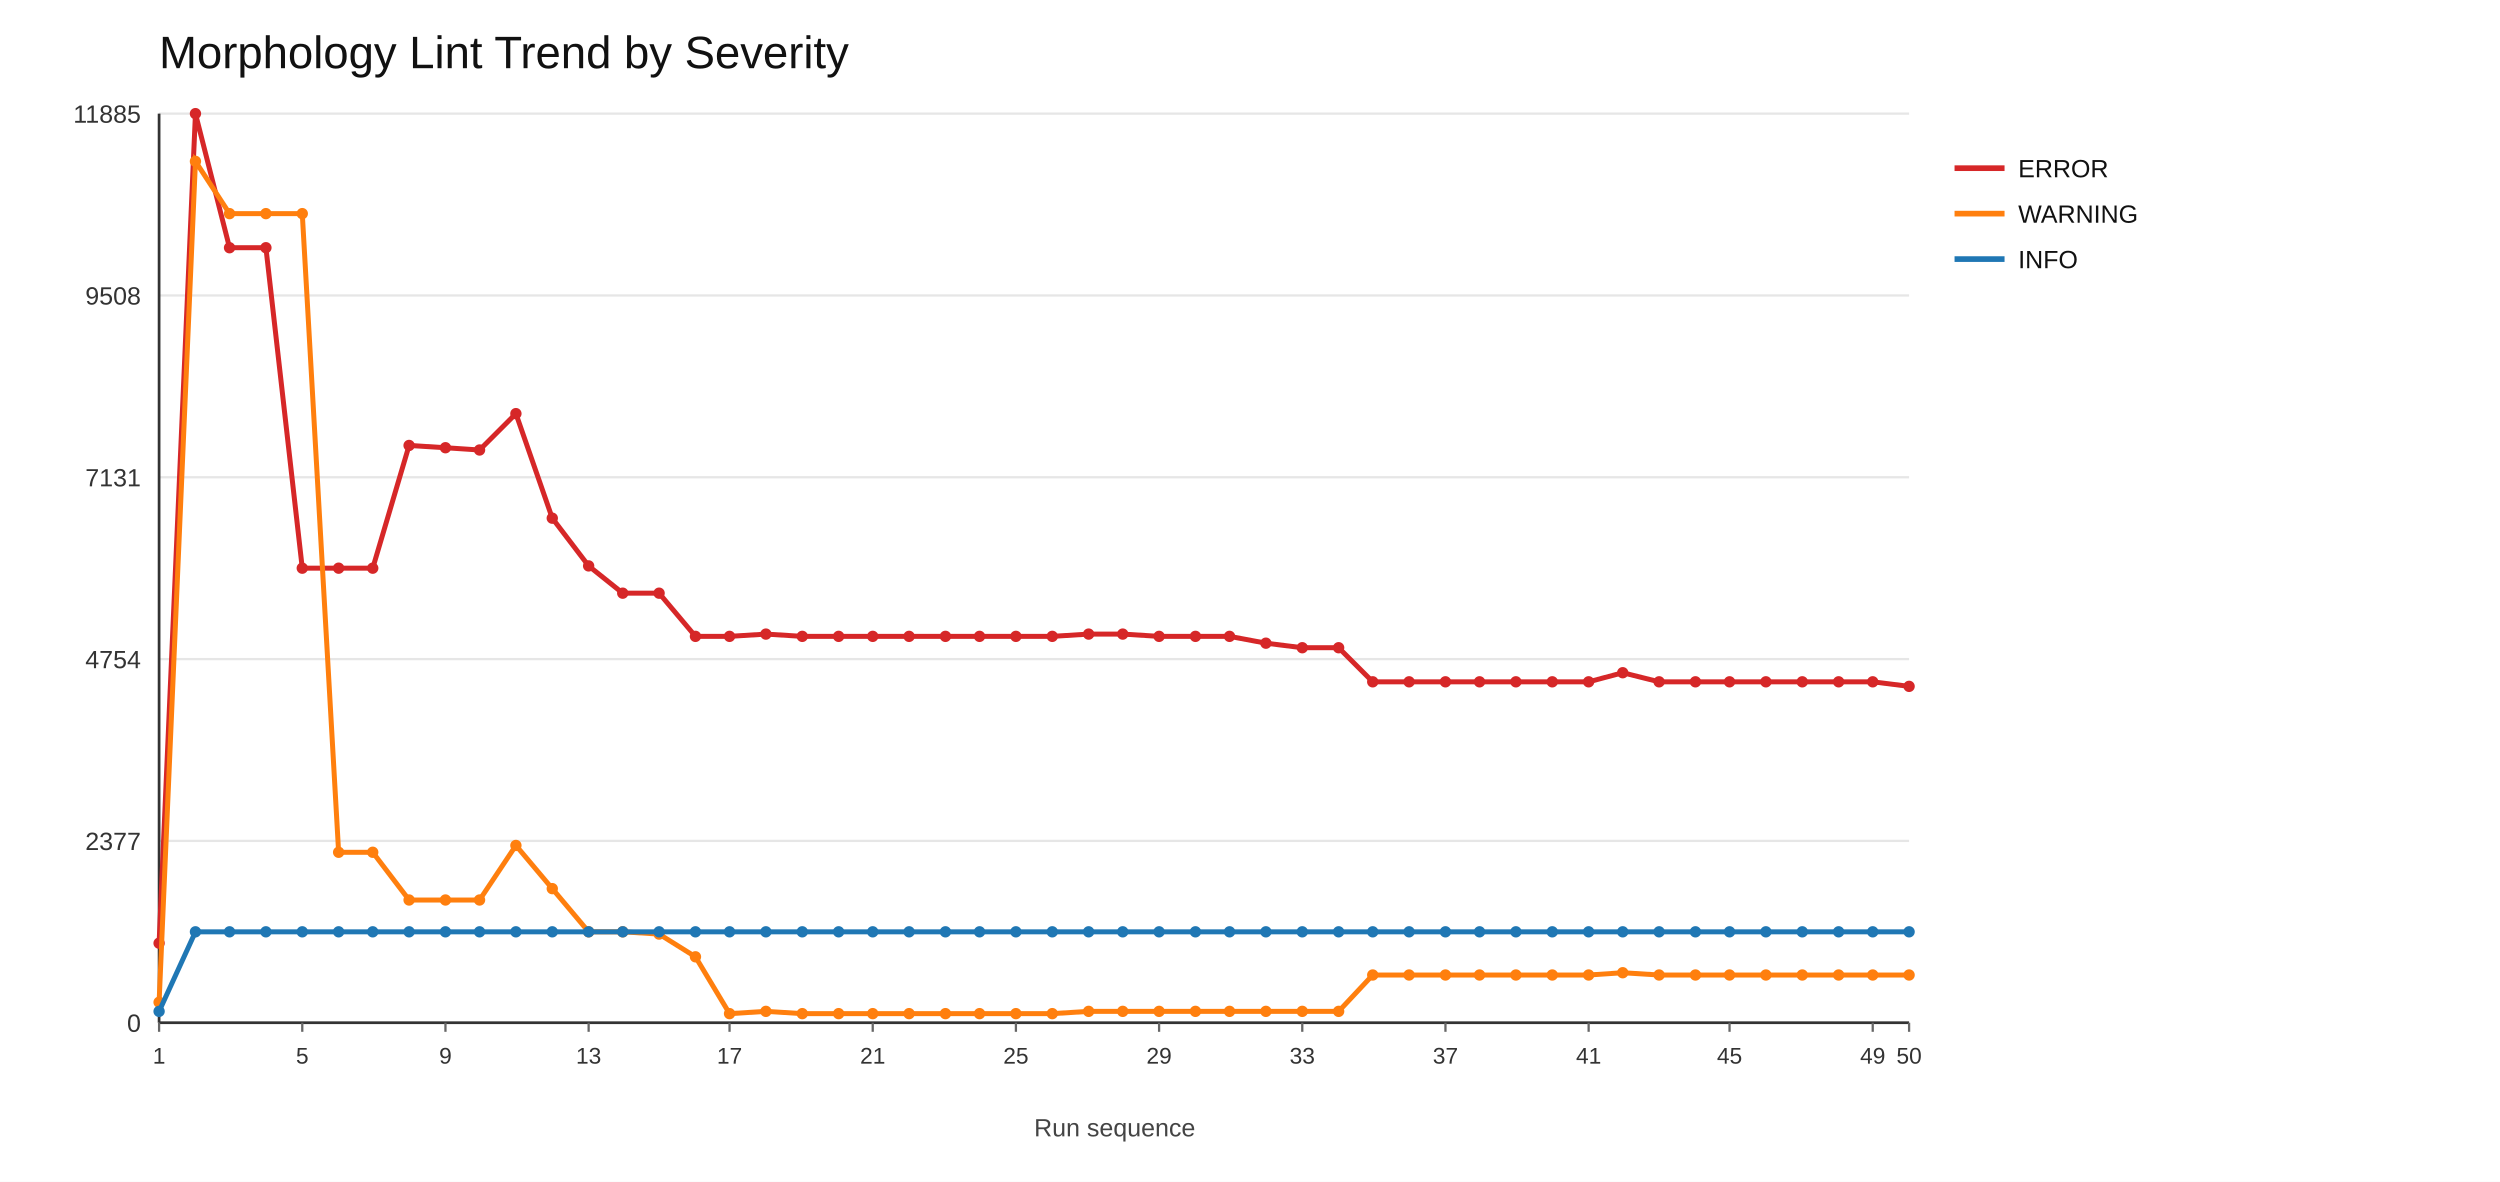
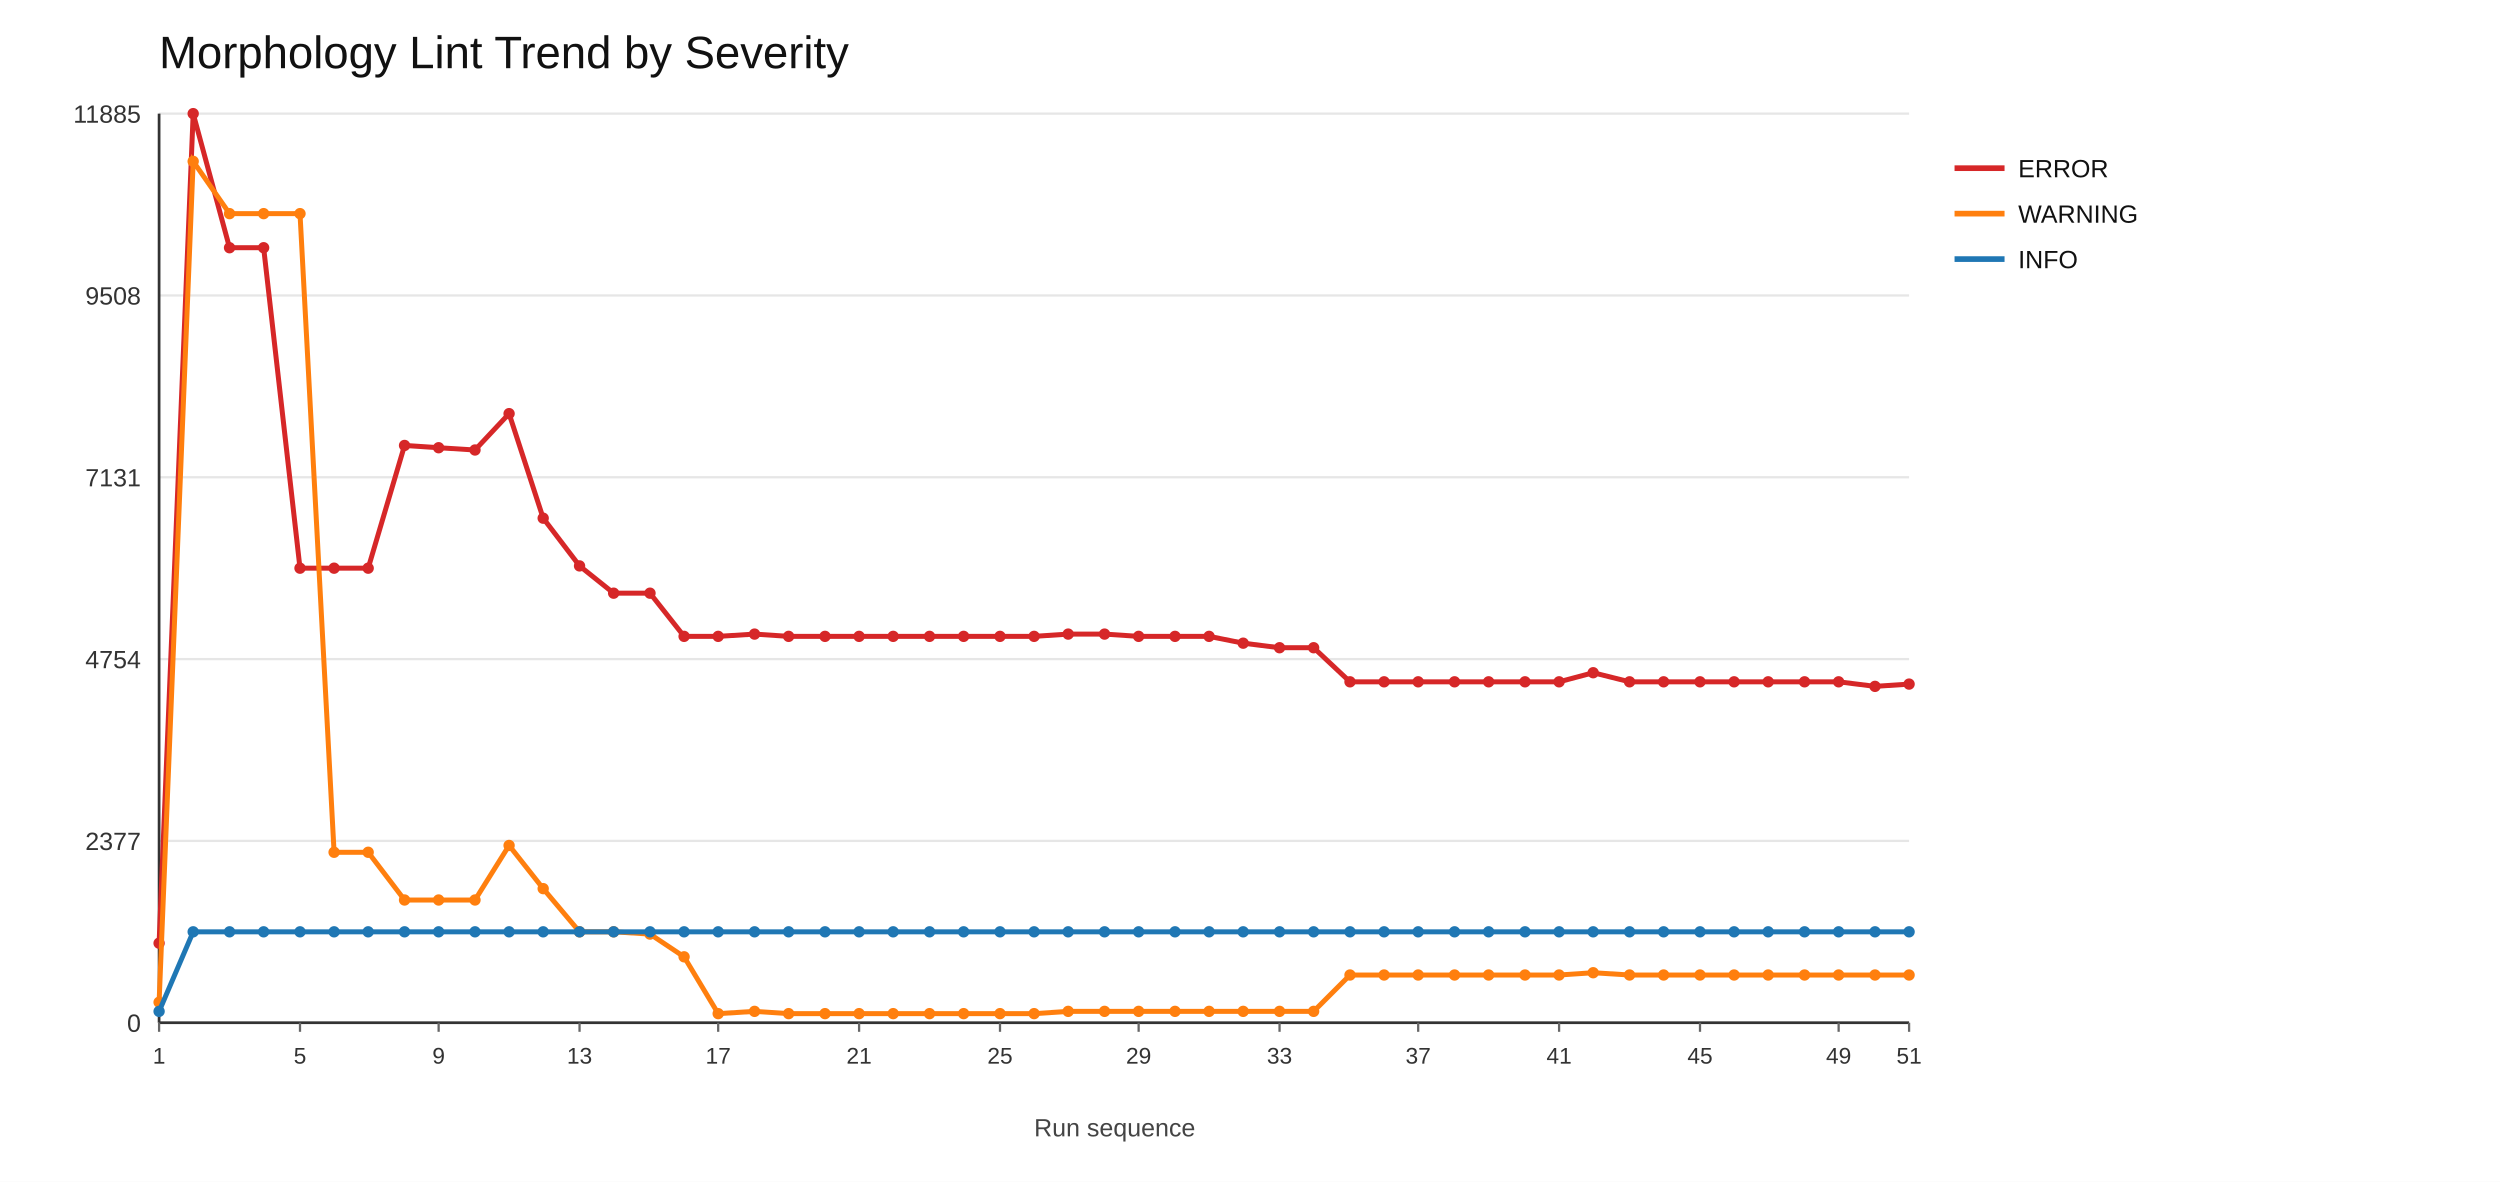
<svg xmlns="http://www.w3.org/2000/svg" width="1100" height="520">
  <rect x="0" y="0" width="1100" height="520" fill="#ffffff" />
  <text x="70" y="30" font-size="20" font-family="Arial" fill="#111">Morphology Lint Trend by Severity</text>
  <line x1="70" y1="450" x2="840" y2="450" stroke="#e6e6e6" stroke-width="1" />
  <text x="62" y="454" font-size="11" font-family="Arial" fill="#333" text-anchor="end">0</text>
  <line x1="70" y1="370" x2="840" y2="370" stroke="#e6e6e6" stroke-width="1" />
  <text x="62" y="374" font-size="11" font-family="Arial" fill="#333" text-anchor="end">2377</text>
  <line x1="70" y1="290" x2="840" y2="290" stroke="#e6e6e6" stroke-width="1" />
  <text x="62" y="294" font-size="11" font-family="Arial" fill="#333" text-anchor="end">4754</text>
  <line x1="70" y1="210" x2="840" y2="210" stroke="#e6e6e6" stroke-width="1" />
  <text x="62" y="214" font-size="11" font-family="Arial" fill="#333" text-anchor="end">7131</text>
  <line x1="70" y1="130" x2="840" y2="130" stroke="#e6e6e6" stroke-width="1" />
  <text x="62" y="134" font-size="11" font-family="Arial" fill="#333" text-anchor="end">9508</text>
  <line x1="70" y1="50" x2="840" y2="50" stroke="#e6e6e6" stroke-width="1" />
  <text x="62" y="54" font-size="11" font-family="Arial" fill="#333" text-anchor="end">11885</text>
  <line x1="70" y1="450" x2="840" y2="450" stroke="#333" stroke-width="1.2" />
  <line x1="70" y1="50" x2="70" y2="450" stroke="#333" stroke-width="1.2" />
  <line x1="70" y1="450" x2="70" y2="454" stroke="#666" stroke-width="1" />
  <text x="70" y="468" font-size="10" font-family="Arial" fill="#333" text-anchor="middle">1</text>
-   <line x1="133" y1="450" x2="133" y2="454" stroke="#666" stroke-width="1" />
-   <text x="133" y="468" font-size="10" font-family="Arial" fill="#333" text-anchor="middle">5</text>
-   <line x1="196" y1="450" x2="196" y2="454" stroke="#666" stroke-width="1" />
-   <text x="196" y="468" font-size="10" font-family="Arial" fill="#333" text-anchor="middle">9</text>
-   <line x1="259" y1="450" x2="259" y2="454" stroke="#666" stroke-width="1" />
-   <text x="259" y="468" font-size="10" font-family="Arial" fill="#333" text-anchor="middle">13</text>
-   <line x1="321" y1="450" x2="321" y2="454" stroke="#666" stroke-width="1" />
-   <text x="321" y="468" font-size="10" font-family="Arial" fill="#333" text-anchor="middle">17</text>
-   <line x1="384" y1="450" x2="384" y2="454" stroke="#666" stroke-width="1" />
-   <text x="384" y="468" font-size="10" font-family="Arial" fill="#333" text-anchor="middle">21</text>
-   <line x1="447" y1="450" x2="447" y2="454" stroke="#666" stroke-width="1" />
-   <text x="447" y="468" font-size="10" font-family="Arial" fill="#333" text-anchor="middle">25</text>
-   <line x1="510" y1="450" x2="510" y2="454" stroke="#666" stroke-width="1" />
-   <text x="510" y="468" font-size="10" font-family="Arial" fill="#333" text-anchor="middle">29</text>
-   <line x1="573" y1="450" x2="573" y2="454" stroke="#666" stroke-width="1" />
-   <text x="573" y="468" font-size="10" font-family="Arial" fill="#333" text-anchor="middle">33</text>
-   <line x1="636" y1="450" x2="636" y2="454" stroke="#666" stroke-width="1" />
-   <text x="636" y="468" font-size="10" font-family="Arial" fill="#333" text-anchor="middle">37</text>
-   <line x1="699" y1="450" x2="699" y2="454" stroke="#666" stroke-width="1" />
-   <text x="699" y="468" font-size="10" font-family="Arial" fill="#333" text-anchor="middle">41</text>
-   <line x1="761" y1="450" x2="761" y2="454" stroke="#666" stroke-width="1" />
-   <text x="761" y="468" font-size="10" font-family="Arial" fill="#333" text-anchor="middle">45</text>
-   <line x1="824" y1="450" x2="824" y2="454" stroke="#666" stroke-width="1" />
-   <text x="824" y="468" font-size="10" font-family="Arial" fill="#333" text-anchor="middle">49</text>
+   <line x1="132" y1="450" x2="132" y2="454" stroke="#666" stroke-width="1" />
+   <text x="132" y="468" font-size="10" font-family="Arial" fill="#333" text-anchor="middle">5</text>
+   <line x1="193" y1="450" x2="193" y2="454" stroke="#666" stroke-width="1" />
+   <text x="193" y="468" font-size="10" font-family="Arial" fill="#333" text-anchor="middle">9</text>
+   <line x1="255" y1="450" x2="255" y2="454" stroke="#666" stroke-width="1" />
+   <text x="255" y="468" font-size="10" font-family="Arial" fill="#333" text-anchor="middle">13</text>
+   <line x1="316" y1="450" x2="316" y2="454" stroke="#666" stroke-width="1" />
+   <text x="316" y="468" font-size="10" font-family="Arial" fill="#333" text-anchor="middle">17</text>
+   <line x1="378" y1="450" x2="378" y2="454" stroke="#666" stroke-width="1" />
+   <text x="378" y="468" font-size="10" font-family="Arial" fill="#333" text-anchor="middle">21</text>
+   <line x1="440" y1="450" x2="440" y2="454" stroke="#666" stroke-width="1" />
+   <text x="440" y="468" font-size="10" font-family="Arial" fill="#333" text-anchor="middle">25</text>
+   <line x1="501" y1="450" x2="501" y2="454" stroke="#666" stroke-width="1" />
+   <text x="501" y="468" font-size="10" font-family="Arial" fill="#333" text-anchor="middle">29</text>
+   <line x1="563" y1="450" x2="563" y2="454" stroke="#666" stroke-width="1" />
+   <text x="563" y="468" font-size="10" font-family="Arial" fill="#333" text-anchor="middle">33</text>
+   <line x1="624" y1="450" x2="624" y2="454" stroke="#666" stroke-width="1" />
+   <text x="624" y="468" font-size="10" font-family="Arial" fill="#333" text-anchor="middle">37</text>
+   <line x1="686" y1="450" x2="686" y2="454" stroke="#666" stroke-width="1" />
+   <text x="686" y="468" font-size="10" font-family="Arial" fill="#333" text-anchor="middle">41</text>
+   <line x1="748" y1="450" x2="748" y2="454" stroke="#666" stroke-width="1" />
+   <text x="748" y="468" font-size="10" font-family="Arial" fill="#333" text-anchor="middle">45</text>
+   <line x1="809" y1="450" x2="809" y2="454" stroke="#666" stroke-width="1" />
+   <text x="809" y="468" font-size="10" font-family="Arial" fill="#333" text-anchor="middle">49</text>
  <line x1="840" y1="450" x2="840" y2="454" stroke="#666" stroke-width="1" />
-   <text x="840" y="468" font-size="10" font-family="Arial" fill="#333" text-anchor="middle">50</text>
-   <polyline fill="none" stroke="#d62728" stroke-width="2.2" points="70,415 86,50 101,109 117,109 133,250 149,250 164,250 180,196 196,197 211,198 227,182 243,228 259,249 274,261 290,261 306,280 321,280 337,279 353,280 369,280 384,280 400,280 416,280 431,280 447,280 463,280 479,279 494,279 510,280 526,280 541,280 557,283 573,285 589,285 604,300 620,300 636,300 651,300 667,300 683,300 699,300 714,296 730,300 746,300 761,300 777,300 793,300 809,300 824,300 840,302" />
+   <text x="840" y="468" font-size="10" font-family="Arial" fill="#333" text-anchor="middle">51</text>
+   <polyline fill="none" stroke="#d62728" stroke-width="2.2" points="70,415 85,50 101,109 116,109 132,250 147,250 162,250 178,196 193,197 209,198 224,182 239,228 255,249 270,261 286,261 301,280 316,280 332,279 347,280 363,280 378,280 393,280 409,280 424,280 440,280 455,280 470,279 486,279 501,280 517,280 532,280 547,283 563,285 578,285 594,300 609,300 624,300 640,300 655,300 671,300 686,300 701,296 717,300 732,300 748,300 763,300 778,300 794,300 809,300 825,302 840,301" />
  <circle cx="70" cy="415" r="2.5" fill="#d62728" />
-   <circle cx="86" cy="50" r="2.5" fill="#d62728" />
+   <circle cx="85" cy="50" r="2.5" fill="#d62728" />
  <circle cx="101" cy="109" r="2.5" fill="#d62728" />
-   <circle cx="117" cy="109" r="2.5" fill="#d62728" />
-   <circle cx="133" cy="250" r="2.5" fill="#d62728" />
-   <circle cx="149" cy="250" r="2.5" fill="#d62728" />
-   <circle cx="164" cy="250" r="2.5" fill="#d62728" />
-   <circle cx="180" cy="196" r="2.5" fill="#d62728" />
-   <circle cx="196" cy="197" r="2.5" fill="#d62728" />
-   <circle cx="211" cy="198" r="2.5" fill="#d62728" />
-   <circle cx="227" cy="182" r="2.5" fill="#d62728" />
-   <circle cx="243" cy="228" r="2.5" fill="#d62728" />
-   <circle cx="259" cy="249" r="2.5" fill="#d62728" />
-   <circle cx="274" cy="261" r="2.5" fill="#d62728" />
-   <circle cx="290" cy="261" r="2.5" fill="#d62728" />
-   <circle cx="306" cy="280" r="2.5" fill="#d62728" />
-   <circle cx="321" cy="280" r="2.5" fill="#d62728" />
-   <circle cx="337" cy="279" r="2.5" fill="#d62728" />
-   <circle cx="353" cy="280" r="2.5" fill="#d62728" />
-   <circle cx="369" cy="280" r="2.5" fill="#d62728" />
-   <circle cx="384" cy="280" r="2.5" fill="#d62728" />
-   <circle cx="400" cy="280" r="2.5" fill="#d62728" />
-   <circle cx="416" cy="280" r="2.5" fill="#d62728" />
-   <circle cx="431" cy="280" r="2.5" fill="#d62728" />
-   <circle cx="447" cy="280" r="2.5" fill="#d62728" />
-   <circle cx="463" cy="280" r="2.5" fill="#d62728" />
-   <circle cx="479" cy="279" r="2.5" fill="#d62728" />
-   <circle cx="494" cy="279" r="2.5" fill="#d62728" />
-   <circle cx="510" cy="280" r="2.5" fill="#d62728" />
-   <circle cx="526" cy="280" r="2.5" fill="#d62728" />
-   <circle cx="541" cy="280" r="2.5" fill="#d62728" />
-   <circle cx="557" cy="283" r="2.5" fill="#d62728" />
-   <circle cx="573" cy="285" r="2.5" fill="#d62728" />
-   <circle cx="589" cy="285" r="2.5" fill="#d62728" />
-   <circle cx="604" cy="300" r="2.5" fill="#d62728" />
-   <circle cx="620" cy="300" r="2.5" fill="#d62728" />
-   <circle cx="636" cy="300" r="2.5" fill="#d62728" />
-   <circle cx="651" cy="300" r="2.5" fill="#d62728" />
-   <circle cx="667" cy="300" r="2.5" fill="#d62728" />
-   <circle cx="683" cy="300" r="2.5" fill="#d62728" />
-   <circle cx="699" cy="300" r="2.5" fill="#d62728" />
-   <circle cx="714" cy="296" r="2.5" fill="#d62728" />
-   <circle cx="730" cy="300" r="2.5" fill="#d62728" />
-   <circle cx="746" cy="300" r="2.5" fill="#d62728" />
-   <circle cx="761" cy="300" r="2.5" fill="#d62728" />
-   <circle cx="777" cy="300" r="2.5" fill="#d62728" />
-   <circle cx="793" cy="300" r="2.5" fill="#d62728" />
+   <circle cx="116" cy="109" r="2.5" fill="#d62728" />
+   <circle cx="132" cy="250" r="2.5" fill="#d62728" />
+   <circle cx="147" cy="250" r="2.5" fill="#d62728" />
+   <circle cx="162" cy="250" r="2.5" fill="#d62728" />
+   <circle cx="178" cy="196" r="2.5" fill="#d62728" />
+   <circle cx="193" cy="197" r="2.5" fill="#d62728" />
+   <circle cx="209" cy="198" r="2.5" fill="#d62728" />
+   <circle cx="224" cy="182" r="2.5" fill="#d62728" />
+   <circle cx="239" cy="228" r="2.5" fill="#d62728" />
+   <circle cx="255" cy="249" r="2.5" fill="#d62728" />
+   <circle cx="270" cy="261" r="2.5" fill="#d62728" />
+   <circle cx="286" cy="261" r="2.5" fill="#d62728" />
+   <circle cx="301" cy="280" r="2.5" fill="#d62728" />
+   <circle cx="316" cy="280" r="2.5" fill="#d62728" />
+   <circle cx="332" cy="279" r="2.5" fill="#d62728" />
+   <circle cx="347" cy="280" r="2.5" fill="#d62728" />
+   <circle cx="363" cy="280" r="2.5" fill="#d62728" />
+   <circle cx="378" cy="280" r="2.5" fill="#d62728" />
+   <circle cx="393" cy="280" r="2.5" fill="#d62728" />
+   <circle cx="409" cy="280" r="2.5" fill="#d62728" />
+   <circle cx="424" cy="280" r="2.5" fill="#d62728" />
+   <circle cx="440" cy="280" r="2.5" fill="#d62728" />
+   <circle cx="455" cy="280" r="2.5" fill="#d62728" />
+   <circle cx="470" cy="279" r="2.5" fill="#d62728" />
+   <circle cx="486" cy="279" r="2.5" fill="#d62728" />
+   <circle cx="501" cy="280" r="2.5" fill="#d62728" />
+   <circle cx="517" cy="280" r="2.5" fill="#d62728" />
+   <circle cx="532" cy="280" r="2.5" fill="#d62728" />
+   <circle cx="547" cy="283" r="2.5" fill="#d62728" />
+   <circle cx="563" cy="285" r="2.5" fill="#d62728" />
+   <circle cx="578" cy="285" r="2.5" fill="#d62728" />
+   <circle cx="594" cy="300" r="2.5" fill="#d62728" />
+   <circle cx="609" cy="300" r="2.5" fill="#d62728" />
+   <circle cx="624" cy="300" r="2.5" fill="#d62728" />
+   <circle cx="640" cy="300" r="2.5" fill="#d62728" />
+   <circle cx="655" cy="300" r="2.5" fill="#d62728" />
+   <circle cx="671" cy="300" r="2.5" fill="#d62728" />
+   <circle cx="686" cy="300" r="2.5" fill="#d62728" />
+   <circle cx="701" cy="296" r="2.5" fill="#d62728" />
+   <circle cx="717" cy="300" r="2.5" fill="#d62728" />
+   <circle cx="732" cy="300" r="2.5" fill="#d62728" />
+   <circle cx="748" cy="300" r="2.5" fill="#d62728" />
+   <circle cx="763" cy="300" r="2.5" fill="#d62728" />
+   <circle cx="778" cy="300" r="2.5" fill="#d62728" />
+   <circle cx="794" cy="300" r="2.5" fill="#d62728" />
  <circle cx="809" cy="300" r="2.5" fill="#d62728" />
-   <circle cx="824" cy="300" r="2.5" fill="#d62728" />
-   <circle cx="840" cy="302" r="2.5" fill="#d62728" />
+   <circle cx="825" cy="302" r="2.5" fill="#d62728" />
+   <circle cx="840" cy="301" r="2.5" fill="#d62728" />
  <line x1="860" y1="74" x2="882" y2="74" stroke="#d62728" stroke-width="2.5" />
  <text x="888" y="78" font-size="11" font-family="Arial" fill="#111">ERROR</text>
-   <polyline fill="none" stroke="#ff7f0e" stroke-width="2.2" points="70,441 86,71 101,94 117,94 133,94 149,375 164,375 180,396 196,396 211,396 227,372 243,391 259,410 274,410 290,411 306,421 321,446 337,445 353,446 369,446 384,446 400,446 416,446 431,446 447,446 463,446 479,445 494,445 510,445 526,445 541,445 557,445 573,445 589,445 604,429 620,429 636,429 651,429 667,429 683,429 699,429 714,428 730,429 746,429 761,429 777,429 793,429 809,429 824,429 840,429" />
+   <polyline fill="none" stroke="#ff7f0e" stroke-width="2.2" points="70,441 85,71 101,94 116,94 132,94 147,375 162,375 178,396 193,396 209,396 224,372 239,391 255,410 270,410 286,411 301,421 316,446 332,445 347,446 363,446 378,446 393,446 409,446 424,446 440,446 455,446 470,445 486,445 501,445 517,445 532,445 547,445 563,445 578,445 594,429 609,429 624,429 640,429 655,429 671,429 686,429 701,428 717,429 732,429 748,429 763,429 778,429 794,429 809,429 825,429 840,429" />
  <circle cx="70" cy="441" r="2.5" fill="#ff7f0e" />
-   <circle cx="86" cy="71" r="2.5" fill="#ff7f0e" />
+   <circle cx="85" cy="71" r="2.5" fill="#ff7f0e" />
  <circle cx="101" cy="94" r="2.5" fill="#ff7f0e" />
-   <circle cx="117" cy="94" r="2.5" fill="#ff7f0e" />
-   <circle cx="133" cy="94" r="2.5" fill="#ff7f0e" />
-   <circle cx="149" cy="375" r="2.5" fill="#ff7f0e" />
-   <circle cx="164" cy="375" r="2.5" fill="#ff7f0e" />
-   <circle cx="180" cy="396" r="2.5" fill="#ff7f0e" />
-   <circle cx="196" cy="396" r="2.5" fill="#ff7f0e" />
-   <circle cx="211" cy="396" r="2.5" fill="#ff7f0e" />
-   <circle cx="227" cy="372" r="2.5" fill="#ff7f0e" />
-   <circle cx="243" cy="391" r="2.5" fill="#ff7f0e" />
-   <circle cx="259" cy="410" r="2.5" fill="#ff7f0e" />
-   <circle cx="274" cy="410" r="2.5" fill="#ff7f0e" />
-   <circle cx="290" cy="411" r="2.5" fill="#ff7f0e" />
-   <circle cx="306" cy="421" r="2.5" fill="#ff7f0e" />
-   <circle cx="321" cy="446" r="2.5" fill="#ff7f0e" />
-   <circle cx="337" cy="445" r="2.5" fill="#ff7f0e" />
-   <circle cx="353" cy="446" r="2.5" fill="#ff7f0e" />
-   <circle cx="369" cy="446" r="2.5" fill="#ff7f0e" />
-   <circle cx="384" cy="446" r="2.5" fill="#ff7f0e" />
-   <circle cx="400" cy="446" r="2.5" fill="#ff7f0e" />
-   <circle cx="416" cy="446" r="2.5" fill="#ff7f0e" />
-   <circle cx="431" cy="446" r="2.5" fill="#ff7f0e" />
-   <circle cx="447" cy="446" r="2.5" fill="#ff7f0e" />
-   <circle cx="463" cy="446" r="2.5" fill="#ff7f0e" />
-   <circle cx="479" cy="445" r="2.5" fill="#ff7f0e" />
-   <circle cx="494" cy="445" r="2.5" fill="#ff7f0e" />
-   <circle cx="510" cy="445" r="2.5" fill="#ff7f0e" />
-   <circle cx="526" cy="445" r="2.5" fill="#ff7f0e" />
-   <circle cx="541" cy="445" r="2.5" fill="#ff7f0e" />
-   <circle cx="557" cy="445" r="2.5" fill="#ff7f0e" />
-   <circle cx="573" cy="445" r="2.5" fill="#ff7f0e" />
-   <circle cx="589" cy="445" r="2.5" fill="#ff7f0e" />
-   <circle cx="604" cy="429" r="2.5" fill="#ff7f0e" />
-   <circle cx="620" cy="429" r="2.5" fill="#ff7f0e" />
-   <circle cx="636" cy="429" r="2.5" fill="#ff7f0e" />
-   <circle cx="651" cy="429" r="2.5" fill="#ff7f0e" />
-   <circle cx="667" cy="429" r="2.5" fill="#ff7f0e" />
-   <circle cx="683" cy="429" r="2.5" fill="#ff7f0e" />
-   <circle cx="699" cy="429" r="2.5" fill="#ff7f0e" />
-   <circle cx="714" cy="428" r="2.5" fill="#ff7f0e" />
-   <circle cx="730" cy="429" r="2.5" fill="#ff7f0e" />
-   <circle cx="746" cy="429" r="2.5" fill="#ff7f0e" />
-   <circle cx="761" cy="429" r="2.5" fill="#ff7f0e" />
-   <circle cx="777" cy="429" r="2.5" fill="#ff7f0e" />
-   <circle cx="793" cy="429" r="2.5" fill="#ff7f0e" />
+   <circle cx="116" cy="94" r="2.5" fill="#ff7f0e" />
+   <circle cx="132" cy="94" r="2.5" fill="#ff7f0e" />
+   <circle cx="147" cy="375" r="2.5" fill="#ff7f0e" />
+   <circle cx="162" cy="375" r="2.5" fill="#ff7f0e" />
+   <circle cx="178" cy="396" r="2.5" fill="#ff7f0e" />
+   <circle cx="193" cy="396" r="2.5" fill="#ff7f0e" />
+   <circle cx="209" cy="396" r="2.5" fill="#ff7f0e" />
+   <circle cx="224" cy="372" r="2.5" fill="#ff7f0e" />
+   <circle cx="239" cy="391" r="2.5" fill="#ff7f0e" />
+   <circle cx="255" cy="410" r="2.5" fill="#ff7f0e" />
+   <circle cx="270" cy="410" r="2.5" fill="#ff7f0e" />
+   <circle cx="286" cy="411" r="2.5" fill="#ff7f0e" />
+   <circle cx="301" cy="421" r="2.5" fill="#ff7f0e" />
+   <circle cx="316" cy="446" r="2.5" fill="#ff7f0e" />
+   <circle cx="332" cy="445" r="2.5" fill="#ff7f0e" />
+   <circle cx="347" cy="446" r="2.5" fill="#ff7f0e" />
+   <circle cx="363" cy="446" r="2.5" fill="#ff7f0e" />
+   <circle cx="378" cy="446" r="2.5" fill="#ff7f0e" />
+   <circle cx="393" cy="446" r="2.5" fill="#ff7f0e" />
+   <circle cx="409" cy="446" r="2.5" fill="#ff7f0e" />
+   <circle cx="424" cy="446" r="2.5" fill="#ff7f0e" />
+   <circle cx="440" cy="446" r="2.5" fill="#ff7f0e" />
+   <circle cx="455" cy="446" r="2.5" fill="#ff7f0e" />
+   <circle cx="470" cy="445" r="2.5" fill="#ff7f0e" />
+   <circle cx="486" cy="445" r="2.5" fill="#ff7f0e" />
+   <circle cx="501" cy="445" r="2.5" fill="#ff7f0e" />
+   <circle cx="517" cy="445" r="2.5" fill="#ff7f0e" />
+   <circle cx="532" cy="445" r="2.5" fill="#ff7f0e" />
+   <circle cx="547" cy="445" r="2.5" fill="#ff7f0e" />
+   <circle cx="563" cy="445" r="2.5" fill="#ff7f0e" />
+   <circle cx="578" cy="445" r="2.5" fill="#ff7f0e" />
+   <circle cx="594" cy="429" r="2.5" fill="#ff7f0e" />
+   <circle cx="609" cy="429" r="2.5" fill="#ff7f0e" />
+   <circle cx="624" cy="429" r="2.5" fill="#ff7f0e" />
+   <circle cx="640" cy="429" r="2.5" fill="#ff7f0e" />
+   <circle cx="655" cy="429" r="2.5" fill="#ff7f0e" />
+   <circle cx="671" cy="429" r="2.5" fill="#ff7f0e" />
+   <circle cx="686" cy="429" r="2.5" fill="#ff7f0e" />
+   <circle cx="701" cy="428" r="2.5" fill="#ff7f0e" />
+   <circle cx="717" cy="429" r="2.5" fill="#ff7f0e" />
+   <circle cx="732" cy="429" r="2.5" fill="#ff7f0e" />
+   <circle cx="748" cy="429" r="2.5" fill="#ff7f0e" />
+   <circle cx="763" cy="429" r="2.5" fill="#ff7f0e" />
+   <circle cx="778" cy="429" r="2.5" fill="#ff7f0e" />
+   <circle cx="794" cy="429" r="2.5" fill="#ff7f0e" />
  <circle cx="809" cy="429" r="2.5" fill="#ff7f0e" />
-   <circle cx="824" cy="429" r="2.5" fill="#ff7f0e" />
+   <circle cx="825" cy="429" r="2.5" fill="#ff7f0e" />
  <circle cx="840" cy="429" r="2.5" fill="#ff7f0e" />
  <line x1="860" y1="94" x2="882" y2="94" stroke="#ff7f0e" stroke-width="2.5" />
  <text x="888" y="98" font-size="11" font-family="Arial" fill="#111">WARNING</text>
-   <polyline fill="none" stroke="#1f77b4" stroke-width="2.2" points="70,445 86,410 101,410 117,410 133,410 149,410 164,410 180,410 196,410 211,410 227,410 243,410 259,410 274,410 290,410 306,410 321,410 337,410 353,410 369,410 384,410 400,410 416,410 431,410 447,410 463,410 479,410 494,410 510,410 526,410 541,410 557,410 573,410 589,410 604,410 620,410 636,410 651,410 667,410 683,410 699,410 714,410 730,410 746,410 761,410 777,410 793,410 809,410 824,410 840,410" />
+   <polyline fill="none" stroke="#1f77b4" stroke-width="2.2" points="70,445 85,410 101,410 116,410 132,410 147,410 162,410 178,410 193,410 209,410 224,410 239,410 255,410 270,410 286,410 301,410 316,410 332,410 347,410 363,410 378,410 393,410 409,410 424,410 440,410 455,410 470,410 486,410 501,410 517,410 532,410 547,410 563,410 578,410 594,410 609,410 624,410 640,410 655,410 671,410 686,410 701,410 717,410 732,410 748,410 763,410 778,410 794,410 809,410 825,410 840,410" />
  <circle cx="70" cy="445" r="2.5" fill="#1f77b4" />
-   <circle cx="86" cy="410" r="2.5" fill="#1f77b4" />
+   <circle cx="85" cy="410" r="2.5" fill="#1f77b4" />
  <circle cx="101" cy="410" r="2.5" fill="#1f77b4" />
-   <circle cx="117" cy="410" r="2.5" fill="#1f77b4" />
-   <circle cx="133" cy="410" r="2.5" fill="#1f77b4" />
-   <circle cx="149" cy="410" r="2.5" fill="#1f77b4" />
-   <circle cx="164" cy="410" r="2.5" fill="#1f77b4" />
-   <circle cx="180" cy="410" r="2.5" fill="#1f77b4" />
-   <circle cx="196" cy="410" r="2.5" fill="#1f77b4" />
-   <circle cx="211" cy="410" r="2.5" fill="#1f77b4" />
-   <circle cx="227" cy="410" r="2.5" fill="#1f77b4" />
-   <circle cx="243" cy="410" r="2.5" fill="#1f77b4" />
-   <circle cx="259" cy="410" r="2.5" fill="#1f77b4" />
-   <circle cx="274" cy="410" r="2.5" fill="#1f77b4" />
-   <circle cx="290" cy="410" r="2.5" fill="#1f77b4" />
-   <circle cx="306" cy="410" r="2.5" fill="#1f77b4" />
-   <circle cx="321" cy="410" r="2.5" fill="#1f77b4" />
-   <circle cx="337" cy="410" r="2.5" fill="#1f77b4" />
-   <circle cx="353" cy="410" r="2.5" fill="#1f77b4" />
-   <circle cx="369" cy="410" r="2.5" fill="#1f77b4" />
-   <circle cx="384" cy="410" r="2.5" fill="#1f77b4" />
-   <circle cx="400" cy="410" r="2.5" fill="#1f77b4" />
-   <circle cx="416" cy="410" r="2.5" fill="#1f77b4" />
-   <circle cx="431" cy="410" r="2.5" fill="#1f77b4" />
-   <circle cx="447" cy="410" r="2.5" fill="#1f77b4" />
-   <circle cx="463" cy="410" r="2.5" fill="#1f77b4" />
-   <circle cx="479" cy="410" r="2.5" fill="#1f77b4" />
-   <circle cx="494" cy="410" r="2.5" fill="#1f77b4" />
-   <circle cx="510" cy="410" r="2.5" fill="#1f77b4" />
-   <circle cx="526" cy="410" r="2.5" fill="#1f77b4" />
-   <circle cx="541" cy="410" r="2.5" fill="#1f77b4" />
-   <circle cx="557" cy="410" r="2.5" fill="#1f77b4" />
-   <circle cx="573" cy="410" r="2.5" fill="#1f77b4" />
-   <circle cx="589" cy="410" r="2.5" fill="#1f77b4" />
-   <circle cx="604" cy="410" r="2.5" fill="#1f77b4" />
-   <circle cx="620" cy="410" r="2.5" fill="#1f77b4" />
-   <circle cx="636" cy="410" r="2.5" fill="#1f77b4" />
-   <circle cx="651" cy="410" r="2.5" fill="#1f77b4" />
-   <circle cx="667" cy="410" r="2.5" fill="#1f77b4" />
-   <circle cx="683" cy="410" r="2.5" fill="#1f77b4" />
-   <circle cx="699" cy="410" r="2.5" fill="#1f77b4" />
-   <circle cx="714" cy="410" r="2.5" fill="#1f77b4" />
-   <circle cx="730" cy="410" r="2.5" fill="#1f77b4" />
-   <circle cx="746" cy="410" r="2.5" fill="#1f77b4" />
-   <circle cx="761" cy="410" r="2.5" fill="#1f77b4" />
-   <circle cx="777" cy="410" r="2.5" fill="#1f77b4" />
-   <circle cx="793" cy="410" r="2.5" fill="#1f77b4" />
+   <circle cx="116" cy="410" r="2.5" fill="#1f77b4" />
+   <circle cx="132" cy="410" r="2.5" fill="#1f77b4" />
+   <circle cx="147" cy="410" r="2.5" fill="#1f77b4" />
+   <circle cx="162" cy="410" r="2.5" fill="#1f77b4" />
+   <circle cx="178" cy="410" r="2.5" fill="#1f77b4" />
+   <circle cx="193" cy="410" r="2.5" fill="#1f77b4" />
+   <circle cx="209" cy="410" r="2.5" fill="#1f77b4" />
+   <circle cx="224" cy="410" r="2.5" fill="#1f77b4" />
+   <circle cx="239" cy="410" r="2.5" fill="#1f77b4" />
+   <circle cx="255" cy="410" r="2.5" fill="#1f77b4" />
+   <circle cx="270" cy="410" r="2.5" fill="#1f77b4" />
+   <circle cx="286" cy="410" r="2.5" fill="#1f77b4" />
+   <circle cx="301" cy="410" r="2.5" fill="#1f77b4" />
+   <circle cx="316" cy="410" r="2.5" fill="#1f77b4" />
+   <circle cx="332" cy="410" r="2.5" fill="#1f77b4" />
+   <circle cx="347" cy="410" r="2.5" fill="#1f77b4" />
+   <circle cx="363" cy="410" r="2.5" fill="#1f77b4" />
+   <circle cx="378" cy="410" r="2.5" fill="#1f77b4" />
+   <circle cx="393" cy="410" r="2.5" fill="#1f77b4" />
+   <circle cx="409" cy="410" r="2.5" fill="#1f77b4" />
+   <circle cx="424" cy="410" r="2.5" fill="#1f77b4" />
+   <circle cx="440" cy="410" r="2.5" fill="#1f77b4" />
+   <circle cx="455" cy="410" r="2.5" fill="#1f77b4" />
+   <circle cx="470" cy="410" r="2.5" fill="#1f77b4" />
+   <circle cx="486" cy="410" r="2.5" fill="#1f77b4" />
+   <circle cx="501" cy="410" r="2.5" fill="#1f77b4" />
+   <circle cx="517" cy="410" r="2.5" fill="#1f77b4" />
+   <circle cx="532" cy="410" r="2.5" fill="#1f77b4" />
+   <circle cx="547" cy="410" r="2.5" fill="#1f77b4" />
+   <circle cx="563" cy="410" r="2.5" fill="#1f77b4" />
+   <circle cx="578" cy="410" r="2.5" fill="#1f77b4" />
+   <circle cx="594" cy="410" r="2.5" fill="#1f77b4" />
+   <circle cx="609" cy="410" r="2.5" fill="#1f77b4" />
+   <circle cx="624" cy="410" r="2.5" fill="#1f77b4" />
+   <circle cx="640" cy="410" r="2.5" fill="#1f77b4" />
+   <circle cx="655" cy="410" r="2.5" fill="#1f77b4" />
+   <circle cx="671" cy="410" r="2.5" fill="#1f77b4" />
+   <circle cx="686" cy="410" r="2.5" fill="#1f77b4" />
+   <circle cx="701" cy="410" r="2.5" fill="#1f77b4" />
+   <circle cx="717" cy="410" r="2.5" fill="#1f77b4" />
+   <circle cx="732" cy="410" r="2.5" fill="#1f77b4" />
+   <circle cx="748" cy="410" r="2.5" fill="#1f77b4" />
+   <circle cx="763" cy="410" r="2.5" fill="#1f77b4" />
+   <circle cx="778" cy="410" r="2.5" fill="#1f77b4" />
+   <circle cx="794" cy="410" r="2.5" fill="#1f77b4" />
  <circle cx="809" cy="410" r="2.5" fill="#1f77b4" />
-   <circle cx="824" cy="410" r="2.5" fill="#1f77b4" />
+   <circle cx="825" cy="410" r="2.5" fill="#1f77b4" />
  <circle cx="840" cy="410" r="2.5" fill="#1f77b4" />
  <line x1="860" y1="114" x2="882" y2="114" stroke="#1f77b4" stroke-width="2.5" />
  <text x="888" y="118" font-size="11" font-family="Arial" fill="#111">INFO</text>
  <text x="455" y="500" font-size="11" font-family="Arial" fill="#444">Run sequence</text>
</svg>
